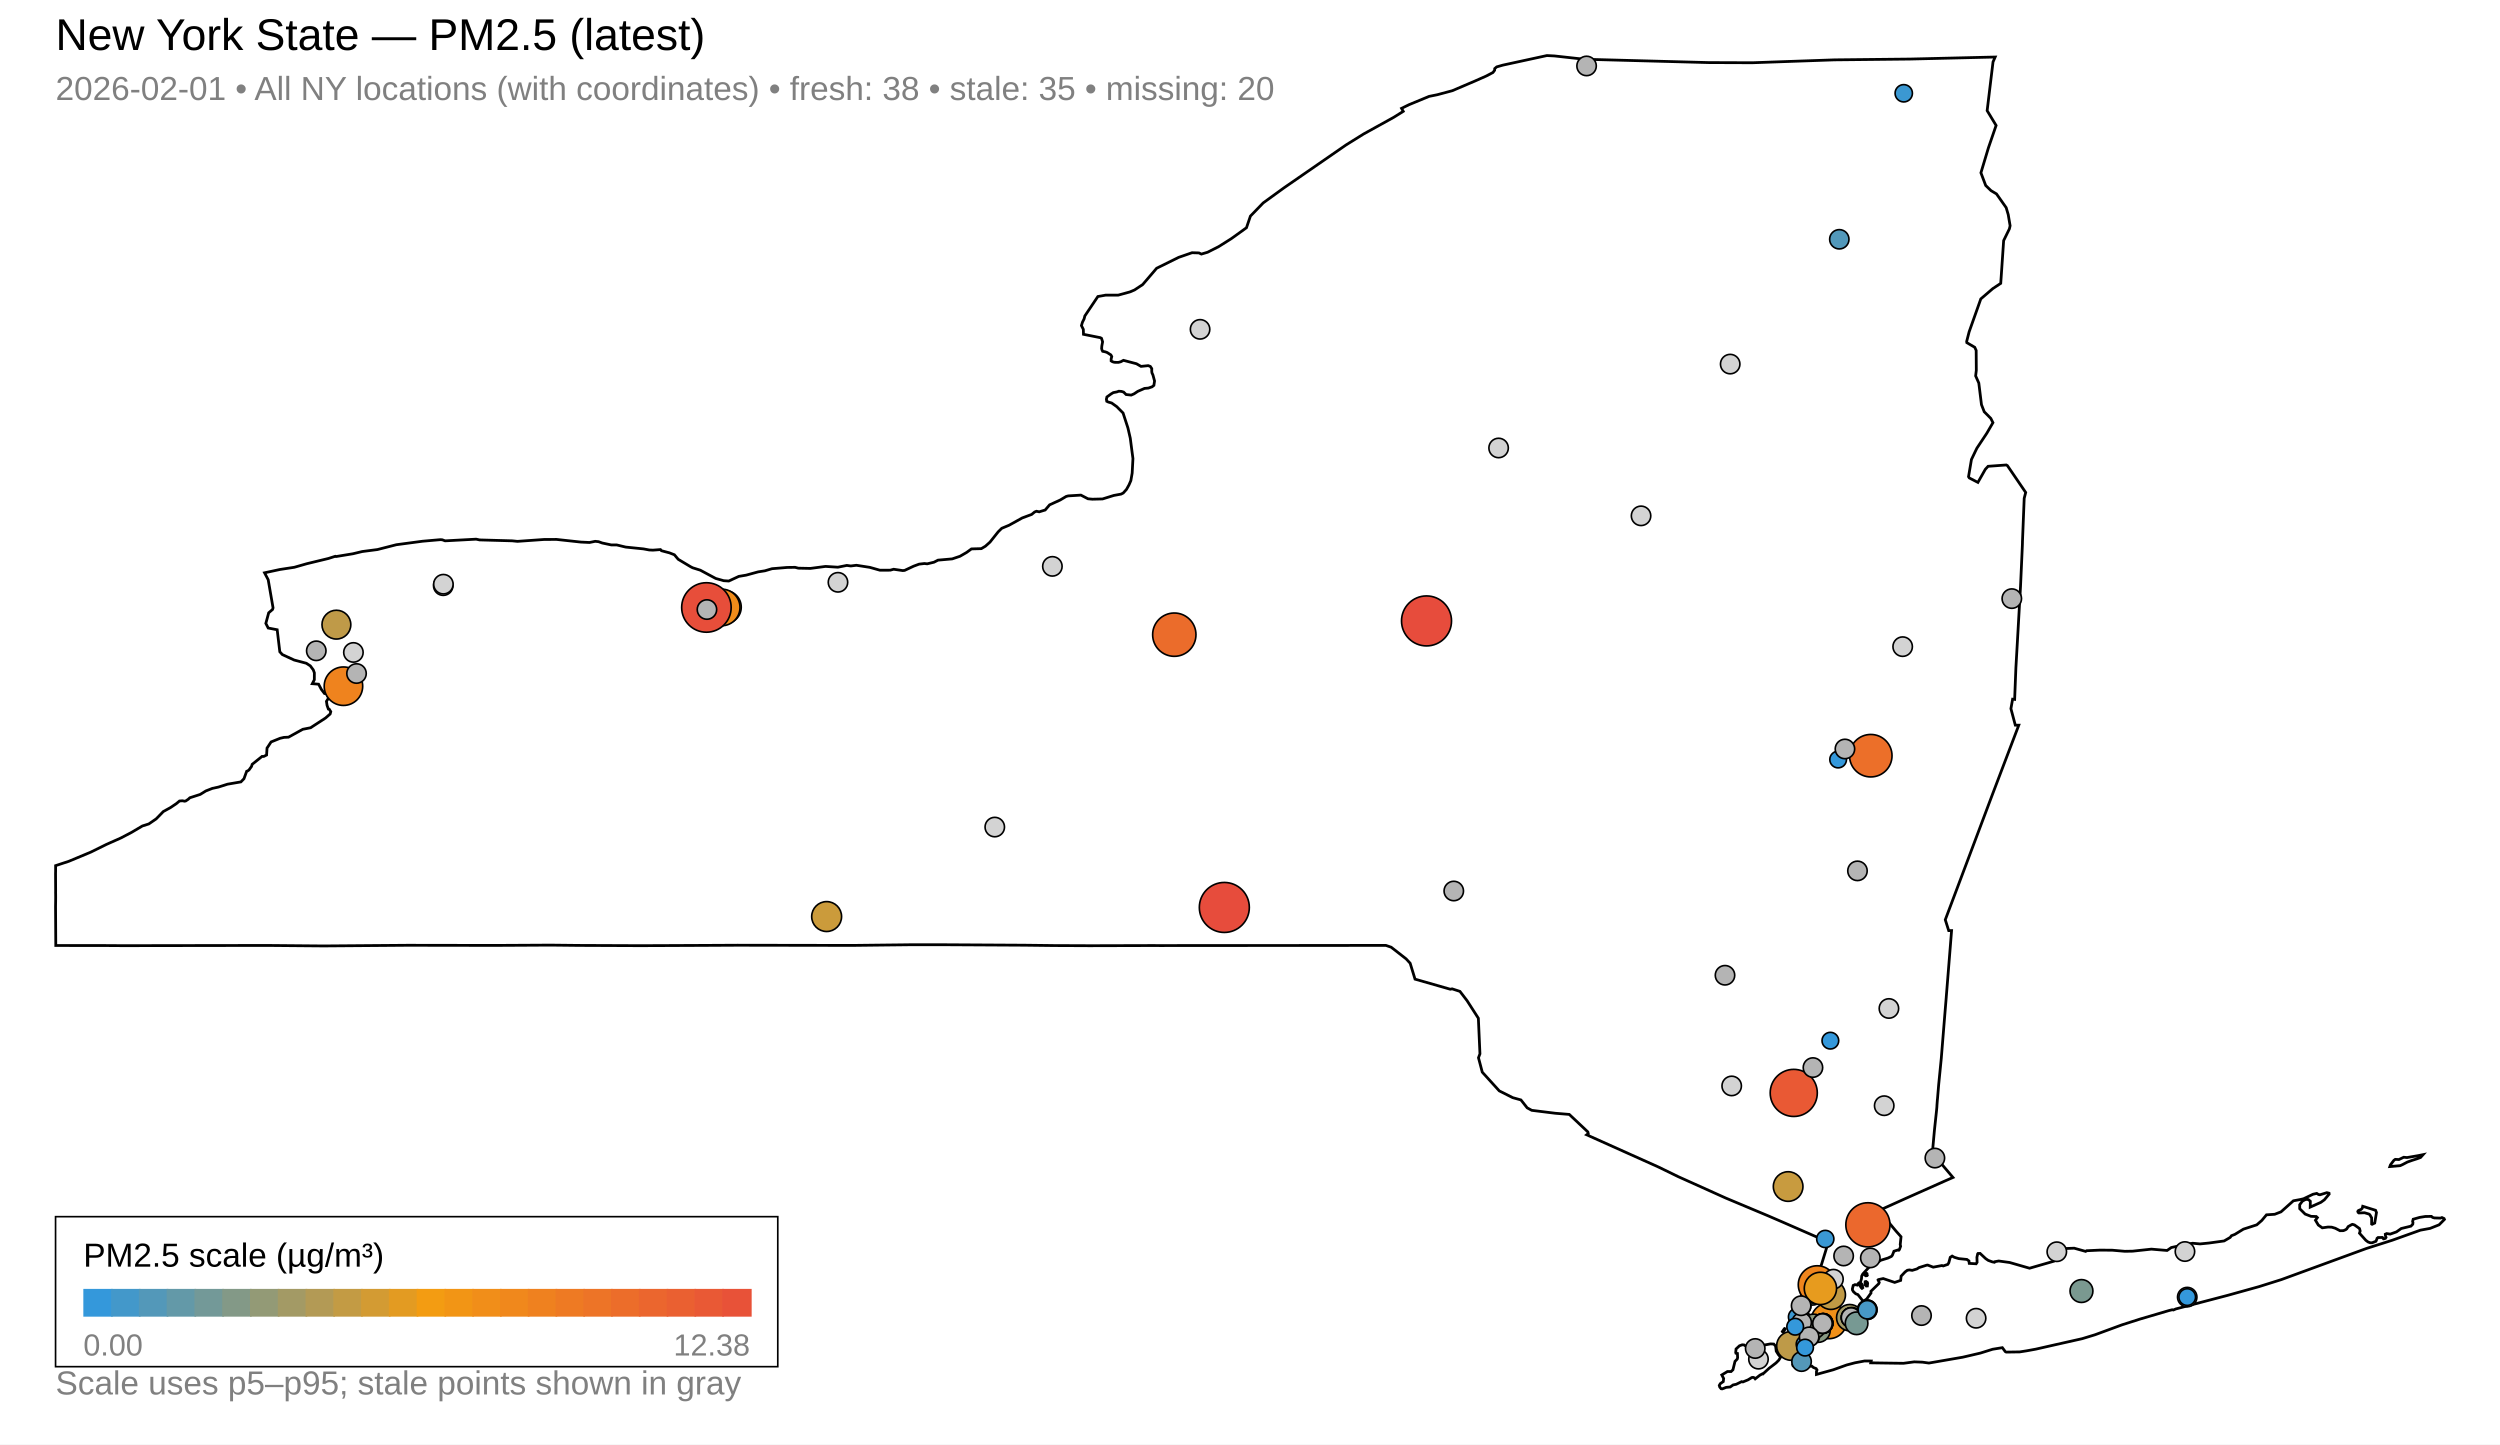
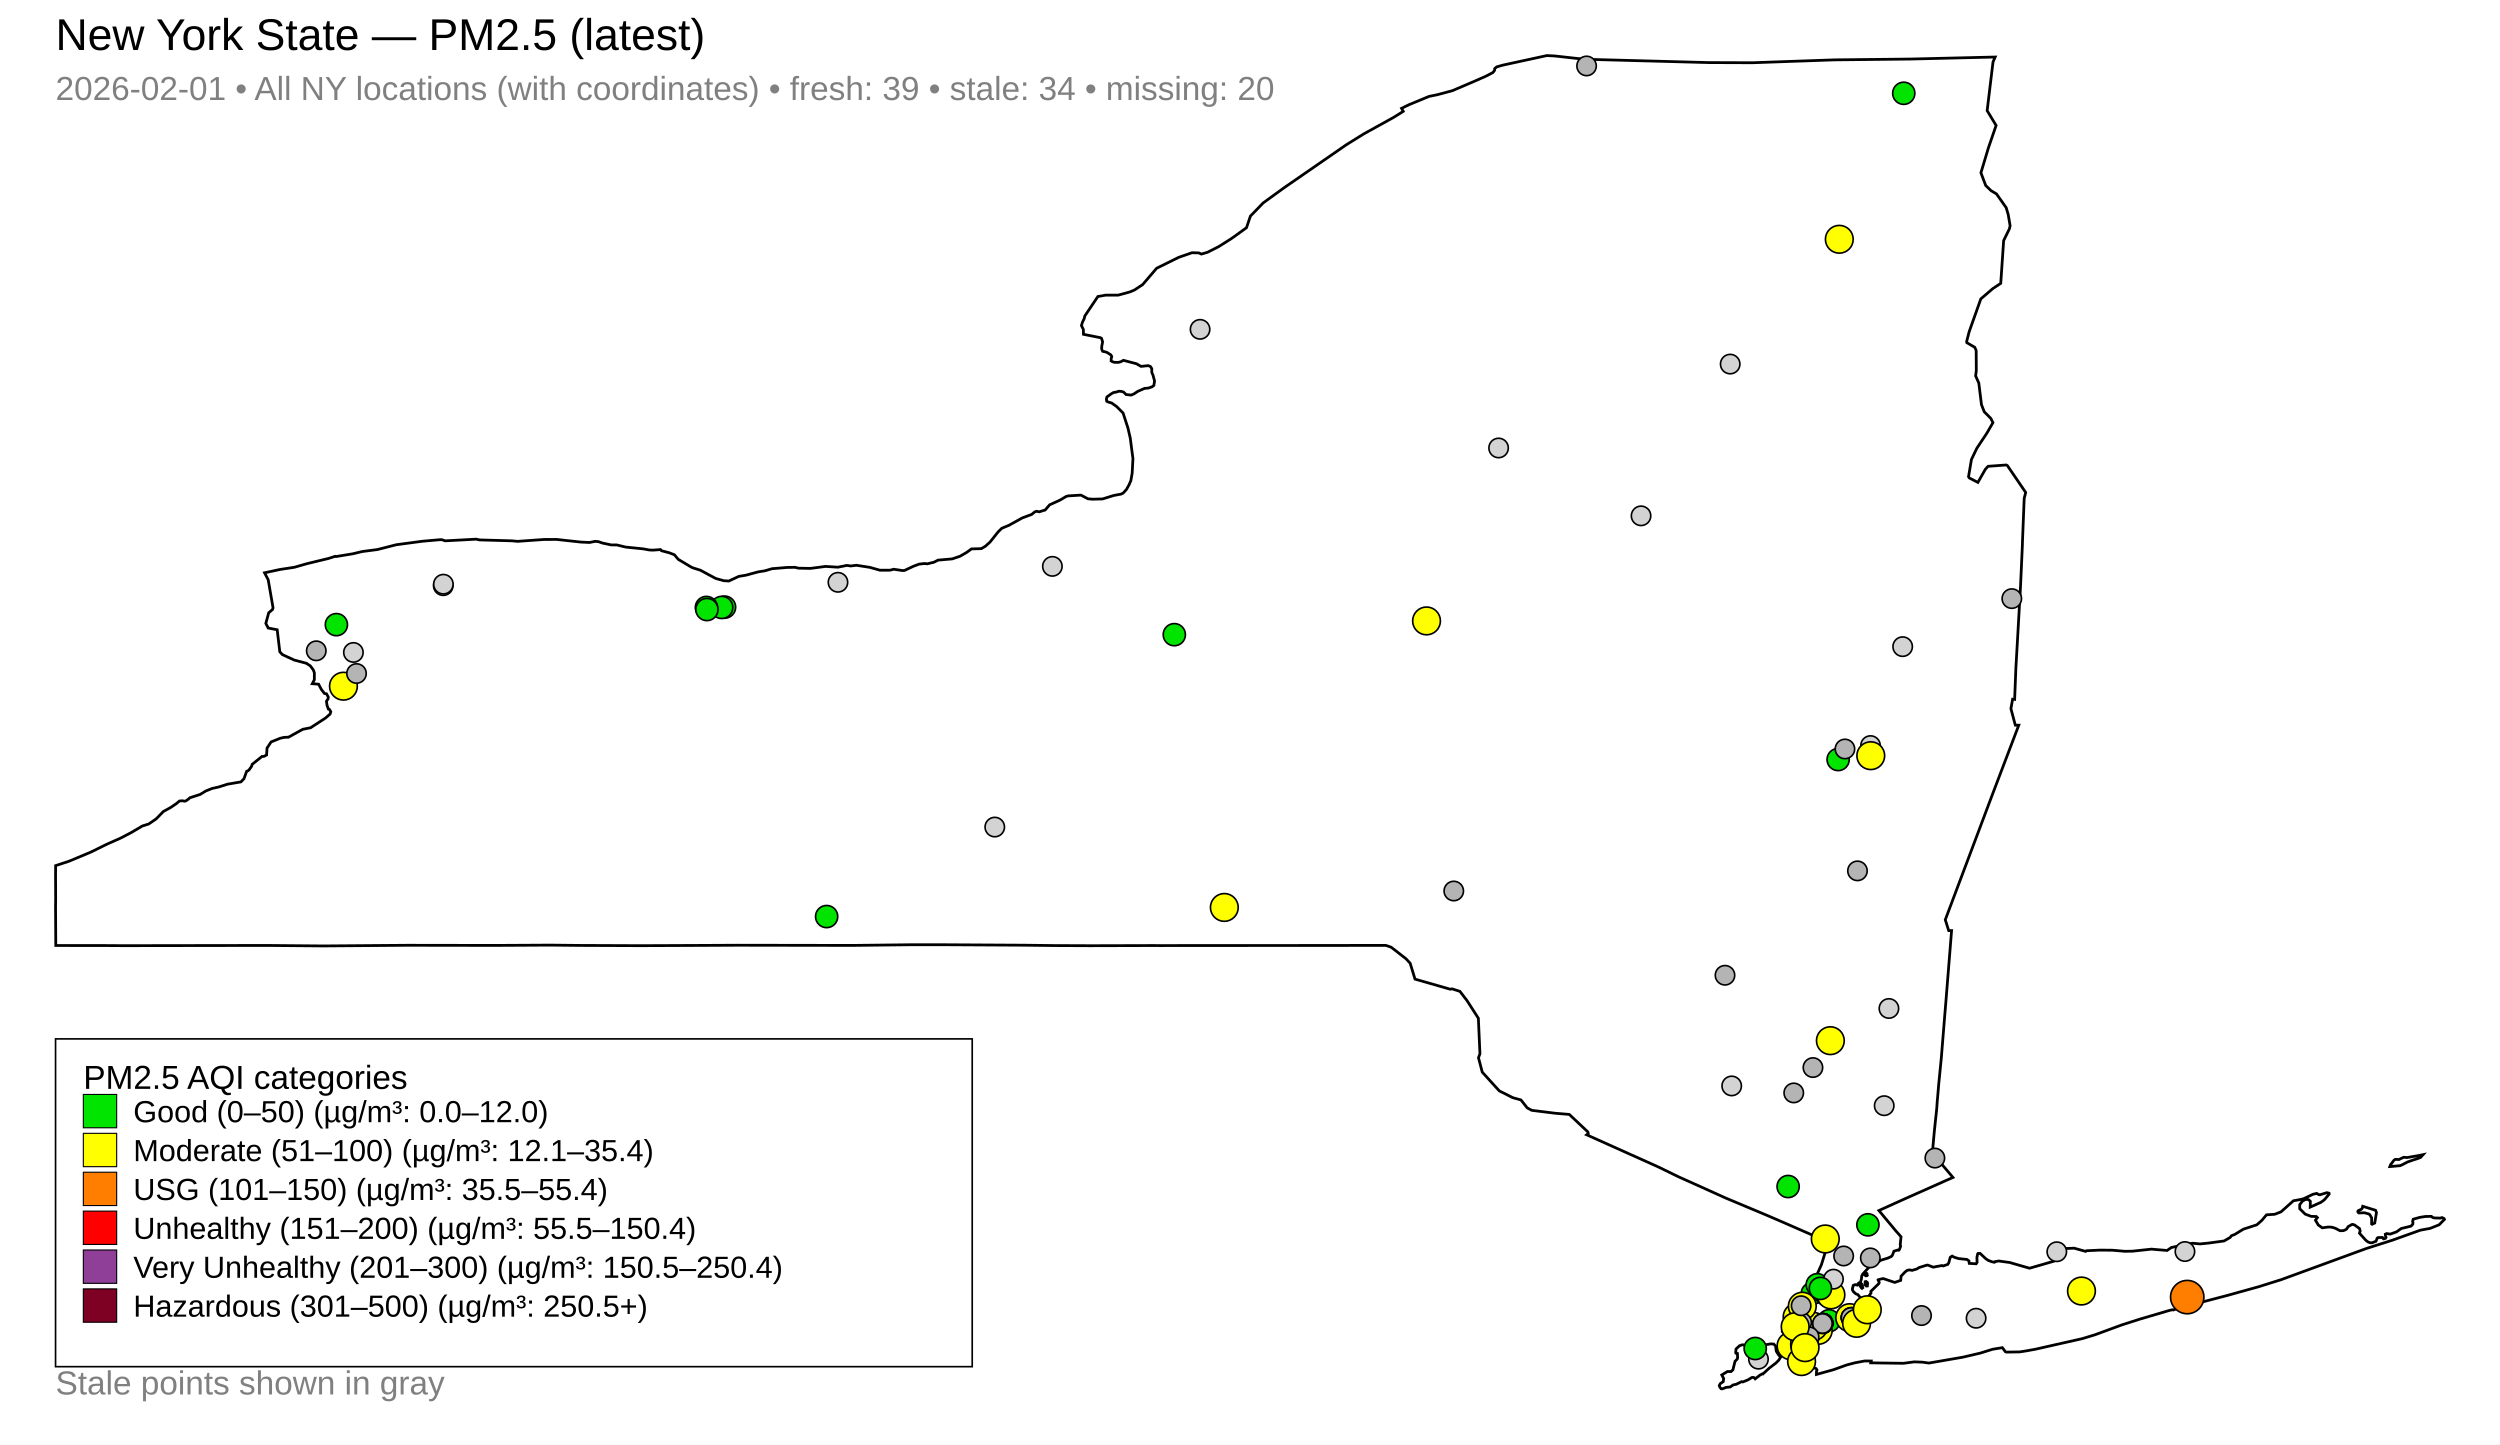
<svg xmlns="http://www.w3.org/2000/svg" width="900" height="520">
  <rect x="0" y="0" width="900" height="520" fill="white" />
  <text x="20" y="18" font-family="Arial, sans-serif" font-size="16">New York State — PM2.5 (latest)</text>
-   <text x="20" y="36" font-family="Arial, sans-serif" font-size="12" fill="gray">2026-02-01 • All NY locations (with coordinates) • fresh: 38 • stale: 35 • missing: 20</text>
+   <text x="20" y="36" font-family="Arial, sans-serif" font-size="12" fill="gray">2026-02-01 • All NY locations (with coordinates) • fresh: 39 • stale: 34 • missing: 20</text>
  <path d="M671.45,461.41 L671.76,461.32 L672.22,461.64 L672.35,461.97 L672.25,462.95 L671.86,462.98 L671.49,462.62 L671.42,461.90 L671.45,461.41 Z" fill="none" stroke="black" stroke-width="1" />
  <path d="M642.36,478.33 L642.45,478.27 L642.52,478.30 L642.67,478.45 L642.08,479.44 L641.97,479.57 L641.76,479.50 L641.65,479.36 L641.70,479.29 L642.36,478.33 Z" fill="none" stroke="black" stroke-width="1" />
  <path d="M631.09,495.85 L630.63,495.92 L629.30,496.74 L627.44,497.50 L626.99,497.39 L625.05,498.34 L623.91,498.58 L622.89,499.31 L621.43,499.45 L619.97,500.00 L619.59,499.94 L619.11,499.34 L618.94,498.75 L619.31,498.11 L620.38,497.37 L620.51,496.26 L619.84,494.98 L621.89,493.74 L623.20,493.75 L623.86,493.12 L624.60,490.10 L625.39,489.28 L625.54,488.77 L625.47,487.25 L624.94,487.17 L624.85,486.89 L624.98,485.63 L626.20,484.49 L627.20,484.13 L627.86,484.18 L628.29,484.48 L630.16,484.84 L633.73,484.48 L637.39,483.80 L638.55,483.86 L639.22,484.59 L639.45,486.43 L640.24,487.69 L641.02,488.58 L640.36,489.66 L639.38,490.65 L636.92,492.53 L634.68,494.60 L634.55,494.53 L633.57,495.05 L631.87,496.39 L631.55,496.00 L631.09,495.85 Z" fill="none" stroke="black" stroke-width="1" />
  <path d="M849.98,435.40 L850.40,435.00 L850.58,434.26 L855.20,435.70 L855.53,436.51 L854.90,440.30 L853.95,440.75 L853.79,440.66 L853.79,438.43 L853.14,437.30 L852.79,437.05 L851.24,436.59 L849.21,436.67 L848.92,436.46 L848.81,436.10 L849.05,435.78 L849.98,435.40 Z" fill="none" stroke="black" stroke-width="1" />
  <path d="M870.50,416.04 L872.32,415.67 L871.40,416.69 L870.20,417.14 L868.43,417.71 L866.65,418.34 L864.93,419.25 L864.09,419.63 L860.35,419.96 L860.56,419.36 L861.16,418.55 L861.81,417.71 L862.30,417.37 L863.61,417.44 L865.33,416.61 L866.53,416.72 L869.49,416.21 L870.50,416.04 Z" fill="none" stroke="black" stroke-width="1" />
  <path d="M672.13,458.56 L672.14,458.66 L672.14,458.72 L672.14,458.86 L672.23,459.11 L672.15,459.22 L671.72,459.30 L671.25,459.00 L671.26,458.78 L671.52,458.74 L671.57,458.43 L671.76,458.34 L672.01,458.42 L672.12,458.50 L672.13,458.56 Z" fill="none" stroke="black" stroke-width="1" />
  <path d="M711.67,111.62 L708.89,119.45 L708.00,122.91 L708.06,123.36 L710.90,125.02 L711.42,126.16 L711.47,133.32 L711.23,135.33 L712.37,137.90 L713.33,145.68 L714.32,148.22 L714.32,148.23 L716.69,150.62 L717.46,152.16 L716.34,154.09 L715.25,155.97 L711.69,161.33 L711.12,162.50 L709.72,165.42 L708.67,171.61 L708.95,172.06 L712.04,173.67 L714.72,168.95 L715.71,167.87 L722.27,167.39 L722.67,167.63 L728.86,176.71 L729.25,177.28 L728.71,179.40 L728.10,194.68 L728.09,194.76 L728.08,195.48 L728.05,196.41 L727.86,200.66 L727.39,211.06 L726.27,230.83 L725.74,240.07 L725.73,240.19 L725.72,240.42 L725.27,251.78 L724.54,251.70 L723.93,255.12 L725.51,261.06 L726.76,261.07 L722.18,273.10 L717.23,286.12 L710.91,302.93 L700.30,331.12 L701.53,335.01 L702.57,335.01 L700.65,358.95 L700.65,359.00 L700.08,365.91 L699.29,375.69 L698.86,381.02 L697.92,390.50 L697.50,395.54 L697.49,395.62 L697.48,395.72 L697.46,395.84 L697.46,395.89 L697.45,395.95 L697.30,397.94 L697.29,398.09 L697.29,398.14 L697.28,398.37 L697.27,398.55 L697.17,399.64 L697.11,400.19 L697.09,400.40 L696.44,406.47 L696.33,407.58 L695.65,415.11 L703.07,423.89 L700.16,425.16 L699.60,425.41 L688.75,430.24 L686.82,431.10 L686.00,431.46 L676.41,435.79 L680.06,440.19 L680.83,441.10 L681.61,442.05 L682.65,443.29 L684.29,445.13 L684.37,445.24 L684.08,448.06 L684.22,448.65 L683.79,449.84 L683.56,450.08 L683.30,449.97 L681.82,450.44 L681.25,451.90 L680.91,452.31 L679.66,452.90 L677.07,453.70 L675.98,454.45 L673.26,455.77 L670.59,458.65 L670.35,459.12 L670.21,459.39 L670.13,460.39 L669.78,461.51 L669.86,461.98 L670.22,462.23 L670.50,462.70 L670.50,462.99 L670.49,463.23 L670.60,463.60 L670.45,463.73 L670.31,463.82 L670.15,463.69 L669.84,463.26 L669.53,462.78 L669.70,462.27 L669.40,461.80 L669.23,461.82 L668.86,462.18 L668.61,462.63 L667.80,462.47 L667.16,462.76 L666.86,464.00 L666.90,464.43 L667.26,465.03 L668.07,465.76 L668.85,466.07 L670.08,467.63 L670.58,468.27 L671.16,468.23 L671.99,467.65 L672.01,467.64 L673.56,465.50 L673.52,464.88 L676.36,462.11 L676.53,461.69 L676.10,460.78 L676.22,460.66 L677.95,460.28 L682.09,461.67 L682.62,461.49 L684.24,460.94 L684.40,459.42 L685.84,457.89 L686.64,457.30 L687.38,457.17 L688.40,457.33 L690.11,456.81 L690.84,456.33 L693.58,455.47 L693.99,455.43 L695.96,456.18 L699.09,455.59 L699.56,455.74 L701.20,455.18 L701.51,454.68 L701.56,454.61 L702.09,452.64 L702.78,452.18 L702.84,452.21 L703.35,452.51 L703.54,452.61 L703.97,452.75 L705.14,453.10 L705.48,453.14 L705.92,453.18 L707.17,453.31 L707.99,453.39 L708.08,453.40 L708.82,453.94 L708.84,454.11 L708.93,454.82 L711.41,454.96 L711.75,454.44 L711.69,452.62 L711.97,451.37 L712.09,451.24 L712.84,451.23 L714.85,453.11 L715.77,453.74 L717.21,454.27 L717.99,454.42 L718.14,454.21 L719.54,453.96 L723.48,454.50 L723.48,454.50 L730.64,456.56 L739.37,454.04 L739.67,453.38 L739.84,451.18 L740.27,450.08 L743.57,449.47 L746.71,449.35 L750.83,450.50 L751.18,450.26 L756.02,450.04 L760.46,450.08 L764.95,450.47 L767.74,450.42 L774.50,449.69 L780.15,450.17 L781.68,449.11 L786.64,448.02 L789.37,447.57 L792.02,447.81 L795.24,447.49 L800.69,446.74 L802.85,445.48 L803.34,444.85 L804.55,444.38 L807.63,442.49 L812.44,440.94 L814.24,439.37 L815.93,437.34 L818.90,437.14 L821.17,436.26 L825.62,432.29 L828.10,431.83 L829.29,431.55 L832.69,429.93 L834.03,429.63 L834.66,430.02 L835.20,430.12 L837.67,429.36 L838.45,429.55 L838.50,429.87 L836.78,431.92 L835.52,432.84 L831.68,434.56 L831.72,432.46 L831.03,431.85 L830.34,431.77 L829.75,431.92 L828.83,432.45 L827.89,433.71 L827.90,435.13 L829.85,437.07 L831.97,437.88 L833.86,437.95 L834.26,438.34 L833.56,439.28 L834.59,441.01 L836.02,442.02 L838.12,441.73 L839.41,441.78 L840.70,442.17 L842.40,443.06 L843.63,443.03 L844.42,442.70 L844.83,442.40 L845.34,441.58 L846.64,440.84 L846.91,440.77 L847.62,440.98 L849.42,442.27 L849.66,443.16 L849.41,443.95 L851.70,446.51 L852.50,447.11 L853.25,447.39 L853.98,447.40 L855.33,446.86 L855.66,446.12 L855.74,445.80 L856.07,445.52 L857.67,445.48 L858.06,445.98 L858.15,445.97 L858.36,445.93 L858.75,445.80 L858.97,445.46 L858.75,444.81 L858.71,444.31 L859.20,444.09 L860.47,444.28 L862.73,443.48 L864.44,442.27 L867.94,441.41 L868.59,440.72 L868.67,440.13 L868.54,439.69 L868.75,438.92 L871.08,438.26 L873.13,437.93 L875.32,437.90 L875.73,438.27 L876.37,438.45 L878.55,438.52 L879.10,438.32 L879.86,438.67 L880.00,438.99 L878.08,440.93 L874.83,442.22 L871.35,442.86 L861.17,446.50 L851.91,449.45 L821.30,460.65 L813.23,463.19 L801.98,466.32 L783.30,471.22 L782.44,471.59 L781.99,471.51 L780.80,471.81 L770.46,474.85 L763.93,476.94 L754.22,480.51 L749.60,481.92 L739.78,484.13 L732.91,485.69 L729.57,486.30 L727.07,486.69 L726.81,486.69 L722.25,486.76 L721.89,486.57 L720.85,485.16 L717.35,485.73 L712.94,487.11 L709.48,487.92 L706.59,488.59 L694.41,490.70 L692.08,490.38 L689.13,490.27 L685.24,490.79 L679.31,490.71 L673.48,490.62 L673.53,490.41 L673.63,489.97 L671.28,489.95 L668.40,490.49 L667.81,490.60 L664.81,491.39 L659.97,493.12 L653.92,494.79 L653.93,493.72 L654.12,493.19 L653.80,492.69 L653.48,492.56 L652.83,492.29 L652.23,491.79 L651.22,491.87 L647.74,492.11 L646.58,492.09 L645.82,491.85 L645.49,491.67 L645.39,491.28 L646.01,490.71 L646.11,490.58 L646.63,489.96 L646.44,489.42 L645.61,488.88 L643.23,488.50 L642.49,487.59 L642.19,486.33 L642.63,485.03 L642.90,484.64 L643.31,484.03 L644.81,482.70 L644.57,480.60 L644.31,480.34 L644.19,480.22 L644.10,479.73 L644.44,479.04 L644.79,478.83 L644.97,478.16 L644.68,477.60 L644.13,477.34 L645.30,472.33 L645.80,471.59 L646.70,470.22 L647.56,468.92 L648.23,467.90 L652.43,461.52 L653.54,459.79 L654.04,459.01 L654.05,459.01 L654.69,457.56 L655.54,455.67 L655.73,455.24 L658.33,446.78 L657.39,446.77 L656.39,446.35 L642.34,440.21 L642.34,440.21 L636.74,437.79 L636.27,437.59 L623.59,432.27 L621.30,431.31 L607.02,424.88 L604.15,423.59 L597.03,420.12 L571.21,408.53 L571.77,408.09 L571.62,407.48 L564.94,401.19 L564.57,401.16 L559.87,400.77 L551.43,399.72 L549.78,398.82 L547.54,395.98 L544.57,395.15 L539.74,392.72 L533.62,385.98 L532.58,382.03 L532.25,380.80 L532.78,379.37 L532.21,366.57 L528.15,360.25 L525.58,356.90 L522.77,355.99 L522.09,356.12 L509.41,352.49 L507.66,346.77 L506.19,345.18 L500.83,341.00 L498.91,340.34 L491.03,340.35 L490.57,340.35 L486.12,340.35 L485.47,340.36 L485.40,340.37 L431.39,340.39 L431.08,340.39 L417.73,340.41 L415.79,340.40 L414.97,340.40 L413.41,340.40 L391.85,340.46 L391.18,340.45 L378.97,340.40 L378.49,340.39 L368.59,340.27 L368.53,340.27 L340.49,340.11 L338.40,340.10 L329.08,340.10 L328.96,340.11 L328.40,340.11 L327.31,340.11 L326.71,340.12 L324.20,340.15 L324.19,340.15 L319.64,340.20 L319.63,340.20 L306.90,340.35 L265.50,340.28 L254.11,340.34 L238.89,340.41 L230.96,340.44 L229.96,340.44 L208.32,340.35 L208.29,340.35 L198.12,340.24 L189.21,340.29 L178.17,340.35 L146.78,340.30 L116.53,340.54 L111.73,340.50 L97.20,340.37 L96.24,340.36 L44.33,340.44 L42.93,340.43 L36.46,340.39 L34.89,340.38 L34.89,340.39 L20.08,340.38 L20.00,326.35 L20.03,324.28 L20.04,323.01 L20.03,321.88 L20.02,321.20 L20.03,320.78 L20.00,314.47 L20.02,313.59 L20.02,311.63 L24.82,310.05 L32.70,306.76 L38.29,304.00 L43.48,301.69 L47.32,299.68 L51.26,297.35 L53.57,296.62 L56.23,294.79 L58.80,292.15 L61.36,290.74 L63.51,289.29 L64.62,288.36 L65.67,288.28 L66.45,288.43 L66.85,288.35 L67.76,287.74 L68.34,287.20 L72.08,285.99 L74.12,284.73 L76.48,283.81 L78.63,283.35 L81.89,282.31 L86.73,281.48 L87.83,280.34 L88.03,279.78 L88.81,277.65 L89.17,277.53 L89.64,277.18 L90.54,275.93 L90.79,275.15 L94.34,272.31 L94.94,272.32 L95.97,271.81 L96.13,269.31 L97.59,267.10 L100.85,265.78 L102.24,265.46 L103.87,265.38 L108.98,262.55 L111.81,261.99 L117.20,258.48 L118.85,257.03 L119.08,256.20 L118.52,255.30 L118.21,255.25 L117.74,253.94 L117.52,252.48 L118.09,251.60 L118.19,250.93 L117.53,249.76 L116.81,249.66 L115.68,248.18 L114.69,246.31 L112.43,246.13 L113.16,244.71 L113.17,242.22 L112.79,241.17 L111.73,239.73 L111.48,239.56 L110.26,238.77 L105.89,237.61 L101.65,235.65 L100.73,234.64 L99.82,226.98 L99.79,226.71 L96.55,226.09 L95.70,224.42 L96.73,220.61 L98.11,219.42 L98.30,218.83 L96.55,208.71 L95.24,206.21 L100.75,205.02 L105.97,204.22 L110.44,202.94 L118.20,201.06 L120.72,200.26 L120.96,200.36 L127.08,199.35 L130.41,198.55 L135.88,197.84 L142.68,196.10 L152.14,194.84 L158.51,194.28 L159.20,194.32 L160.22,194.70 L161.05,194.66 L171.41,194.10 L172.66,194.37 L184.42,194.70 L186.27,194.89 L195.89,194.21 L200.32,194.19 L209.12,195.15 L212.16,195.29 L212.25,195.29 L214.25,194.88 L215.47,195.00 L216.80,195.48 L220.09,196.18 L222.04,196.18 L225.25,196.95 L231.64,197.60 L233.73,197.99 L235.06,198.05 L237.77,197.85 L238.13,198.26 L240.99,199.02 L242.78,199.72 L244.16,201.35 L248.63,204.03 L249.35,204.40 L252.12,205.27 L254.96,206.80 L257.67,208.25 L260.52,209.05 L262.36,209.17 L265.97,207.50 L268.62,207.05 L272.95,205.87 L275.37,205.49 L277.93,204.73 L278.54,204.68 L279.56,204.60 L283.36,204.28 L286.24,204.24 L287.40,204.54 L291.73,204.63 L297.18,203.91 L301.64,204.19 L304.86,203.55 L306.28,203.75 L308.30,203.50 L313.14,204.25 L316.78,205.28 L320.50,205.26 L321.72,204.93 L324.99,205.41 L325.67,205.34 L328.91,203.82 L330.88,203.09 L332.77,202.87 L333.80,202.98 L336.24,202.39 L337.69,201.65 L342.80,201.20 L345.59,200.26 L347.98,198.88 L349.72,197.61 L350.65,197.58 L353.28,197.51 L354.75,196.63 L356.40,195.16 L359.33,191.47 L360.63,190.19 L362.11,189.57 L363.20,189.12 L368.02,186.45 L371.39,185.20 L372.46,184.32 L373.13,184.05 L374.11,184.26 L376.27,183.60 L377.85,181.75 L381.66,180.01 L383.82,178.72 L384.57,178.52 L389.12,178.24 L391.66,179.56 L393.25,179.71 L396.92,179.62 L400.98,178.36 L403.59,177.88 L404.37,177.48 L405.53,176.19 L406.42,174.60 L407.11,173.02 L407.58,170.32 L407.86,165.08 L407.43,161.84 L406.90,157.75 L406.05,154.06 L404.30,148.68 L402.03,146.39 L400.20,145.08 L399.02,144.75 L398.43,144.46 L398.30,143.71 L398.49,142.90 L399.19,142.40 L399.96,141.84 L400.79,141.34 L402.07,141.09 L402.77,140.84 L403.73,140.91 L404.50,141.15 L405.39,142.03 L407.24,142.23 L408.27,141.78 L409.60,140.89 L412.03,139.83 L413.42,139.71 L414.75,139.25 L415.40,138.73 L415.64,137.15 L415.05,134.99 L414.70,134.22 L414.63,133.66 L414.63,132.69 L414.11,131.91 L413.35,131.63 L410.77,131.90 L409.13,130.95 L404.44,129.72 L403.48,130.23 L402.65,130.45 L401.80,130.45 L401.14,130.42 L400.49,130.22 L400.01,129.92 L400.01,129.23 L400.23,128.35 L399.91,127.76 L398.58,126.91 L397.93,126.67 L396.96,126.47 L396.72,126.00 L396.59,125.47 L396.65,124.60 L396.94,123.06 L396.55,121.81 L396.15,121.57 L390.05,120.35 L390.00,118.58 L389.32,117.22 L389.67,116.02 L390.28,114.79 L390.55,113.73 L395.23,106.75 L398.07,106.24 L402.54,106.25 L406.75,105.10 L408.43,104.39 L411.37,102.44 L416.39,96.57 L424.32,92.65 L429.13,90.98 L431.61,91.05 L432.49,91.47 L434.73,90.81 L438.71,88.79 L443.22,85.95 L444.47,85.06 L448.73,81.98 L450.15,77.80 L454.75,73.05 L462.25,67.61 L484.59,52.17 L490.91,48.23 L501.72,42.25 L505.17,40.09 L504.56,39.01 L507.22,37.70 L514.47,34.70 L517.43,34.10 L522.81,32.66 L530.97,29.18 L535.07,27.36 L537.46,26.10 L538.06,25.30 L538.10,24.70 L538.81,24.08 L541.02,23.45 L556.89,20.00 L559.60,20.14 L567.94,21.06 L570.44,21.33 L615.11,22.53 L630.83,22.59 L643.82,22.13 L660.44,21.55 L687.64,21.26 L718.26,20.53 L717.49,22.29 L716.48,30.64 L715.37,39.83 L718.60,45.16 L715.84,53.19 L713.13,62.21 L714.85,66.77 L716.21,68.09 L716.77,68.63 L718.74,69.81 L718.74,69.81 L722.22,74.75 L722.96,77.26 L723.64,81.27 L723.38,82.39 L721.31,86.62 L720.42,99.76 L720.26,102.01 L717.42,103.89 L713.09,107.61 L711.67,111.62 Z" fill="none" stroke="black" stroke-width="1" />
  <circle cx="623.41" cy="390.93" r="3.50" fill="lightgray" stroke="black" stroke-width="0.6" />
  <circle cx="113.86" cy="234.29" r="3.50" fill="rgb(180,180,180)" stroke="black" stroke-width="0.6" />
-   <circle cx="643.73" cy="427.15" r="5.33" fill="rgb(200,155,63)" stroke="black" stroke-width="0.6" />
-   <circle cx="652.45" cy="465.63" r="4.21" fill="rgb(129,153,137)" stroke="black" stroke-width="0.6" />
-   <circle cx="645.75" cy="393.45" r="8.48" fill="rgb(233,89,52)" stroke="black" stroke-width="0.6" />
+   <circle cx="643.73" cy="427.15" r="4.00" fill="#00E400" stroke="black" stroke-width="0.6" />
+   <circle cx="652.45" cy="465.63" r="4.00" fill="#00E400" stroke="black" stroke-width="0.6" />
+   <circle cx="645.75" cy="393.45" r="3.50" fill="rgb(180,180,180)" stroke="black" stroke-width="0.6" />
  <circle cx="633.05" cy="489.30" r="3.50" fill="lightgray" stroke="black" stroke-width="0.6" />
  <circle cx="539.50" cy="161.27" r="3.50" fill="lightgray" stroke="black" stroke-width="0.6" />
  <circle cx="711.40" cy="474.57" r="3.50" fill="lightgray" stroke="black" stroke-width="0.6" />
  <circle cx="159.56" cy="210.84" r="3.50" fill="lightgray" stroke="black" stroke-width="0.6" />
  <circle cx="590.78" cy="185.70" r="3.50" fill="lightgray" stroke="black" stroke-width="0.6" />
  <circle cx="622.87" cy="131.07" r="3.50" fill="lightgray" stroke="black" stroke-width="0.6" />
  <circle cx="358.12" cy="297.74" r="3.50" fill="lightgray" stroke="black" stroke-width="0.6" />
-   <circle cx="513.55" cy="223.53" r="9.00" fill="rgb(231,76,60)" stroke="black" stroke-width="0.6" />
+   <circle cx="513.55" cy="223.53" r="5.00" fill="#FFFF00" stroke="black" stroke-width="0.6" />
  <circle cx="432.03" cy="118.56" r="3.50" fill="lightgray" stroke="black" stroke-width="0.6" />
-   <circle cx="260.84" cy="218.57" r="6.01" fill="rgb(242,155,18)" stroke="black" stroke-width="0.6" />
-   <circle cx="654.21" cy="462.50" r="6.83" fill="rgb(239,133,29)" stroke="black" stroke-width="0.6" />
-   <circle cx="657.44" cy="466.02" r="4.31" fill="rgb(135,153,131)" stroke="black" stroke-width="0.6" />
-   <circle cx="658.41" cy="475.49" r="6.44" fill="rgb(241,144,24)" stroke="black" stroke-width="0.6" />
+   <circle cx="260.84" cy="218.57" r="4.00" fill="#00E400" stroke="black" stroke-width="0.6" />
+   <circle cx="654.21" cy="462.50" r="4.00" fill="#00E400" stroke="black" stroke-width="0.6" />
+   <circle cx="657.44" cy="466.02" r="4.00" fill="#00E400" stroke="black" stroke-width="0.6" />
+   <circle cx="658.41" cy="475.49" r="4.00" fill="#00E400" stroke="black" stroke-width="0.6" />
  <circle cx="673.39" cy="268.40" r="3.50" fill="lightgray" stroke="black" stroke-width="0.6" />
  <circle cx="301.67" cy="209.63" r="3.50" fill="lightgray" stroke="black" stroke-width="0.6" />
-   <circle cx="665.90" cy="474.36" r="4.75" fill="rgb(163,154,102)" stroke="black" stroke-width="0.6" />
-   <circle cx="662.15" cy="86.14" r="3.48" fill="rgb(82,152,186)" stroke="black" stroke-width="0.6" />
-   <circle cx="672.45" cy="440.94" r="7.95" fill="rgb(235,104,45)" stroke="black" stroke-width="0.6" />
+   <circle cx="665.90" cy="474.36" r="5.00" fill="#FFFF00" stroke="black" stroke-width="0.6" />
+   <circle cx="662.15" cy="86.14" r="5.00" fill="#FFFF00" stroke="black" stroke-width="0.6" />
+   <circle cx="672.45" cy="440.94" r="4.00" fill="#00E400" stroke="black" stroke-width="0.6" />
  <circle cx="684.96" cy="232.79" r="3.50" fill="lightgray" stroke="black" stroke-width="0.6" />
  <circle cx="678.31" cy="398.05" r="3.50" fill="lightgray" stroke="black" stroke-width="0.6" />
  <circle cx="648.49" cy="475.16" r="3.50" fill="rgb(180,180,180)" stroke="black" stroke-width="0.6" />
-   <circle cx="422.75" cy="228.48" r="7.80" fill="rgb(235,108,43)" stroke="black" stroke-width="0.6" />
-   <circle cx="297.59" cy="329.96" r="5.38" fill="rgb(203,155,59)" stroke="black" stroke-width="0.6" />
-   <circle cx="749.33" cy="464.77" r="4.12" fill="rgb(122,153,144)" stroke="black" stroke-width="0.6" />
-   <circle cx="644.77" cy="484.52" r="5.18" fill="rgb(190,154,72)" stroke="black" stroke-width="0.6" />
+   <circle cx="422.75" cy="228.48" r="4.00" fill="#00E400" stroke="black" stroke-width="0.6" />
+   <circle cx="297.59" cy="329.96" r="4.00" fill="#00E400" stroke="black" stroke-width="0.6" />
+   <circle cx="749.33" cy="464.77" r="5.00" fill="#FFFF00" stroke="black" stroke-width="0.6" />
+   <circle cx="644.77" cy="484.52" r="5.00" fill="#FFFF00" stroke="black" stroke-width="0.6" />
  <circle cx="127.23" cy="234.88" r="3.50" fill="lightgray" stroke="black" stroke-width="0.6" />
-   <circle cx="673.48" cy="272.05" r="7.65" fill="rgb(236,111,41)" stroke="black" stroke-width="0.6" />
-   <circle cx="123.64" cy="247.03" r="6.93" fill="rgb(239,131,30)" stroke="black" stroke-width="0.6" />
+   <circle cx="673.48" cy="272.05" r="5.00" fill="#FFFF00" stroke="black" stroke-width="0.6" />
+   <circle cx="123.64" cy="247.03" r="5.00" fill="#FFFF00" stroke="black" stroke-width="0.6" />
  <circle cx="159.62" cy="210.31" r="3.50" fill="lightgray" stroke="black" stroke-width="0.6" />
  <circle cx="691.74" cy="473.60" r="3.50" fill="rgb(180,180,180)" stroke="black" stroke-width="0.6" />
  <circle cx="647.35" cy="476.84" r="3.50" fill="rgb(180,180,180)" stroke="black" stroke-width="0.6" />
-   <circle cx="654.57" cy="478.94" r="4.31" fill="rgb(135,153,131)" stroke="black" stroke-width="0.6" />
-   <circle cx="659.13" cy="466.16" r="5.23" fill="rgb(193,154,69)" stroke="black" stroke-width="0.6" />
+   <circle cx="654.57" cy="478.94" r="5.00" fill="#FFFF00" stroke="black" stroke-width="0.6" />
+   <circle cx="659.13" cy="466.16" r="5.00" fill="#FFFF00" stroke="black" stroke-width="0.6" />
  <circle cx="660.05" cy="460.50" r="3.50" fill="lightgray" stroke="black" stroke-width="0.6" />
  <circle cx="680.01" cy="363.05" r="3.50" fill="lightgray" stroke="black" stroke-width="0.6" />
  <circle cx="786.58" cy="450.55" r="3.50" fill="lightgray" stroke="black" stroke-width="0.6" />
  <circle cx="571.17" cy="23.74" r="3.50" fill="rgb(180,180,180)" stroke="black" stroke-width="0.6" />
  <circle cx="740.45" cy="450.63" r="3.50" fill="lightgray" stroke="black" stroke-width="0.6" />
  <circle cx="128.35" cy="242.46" r="3.50" fill="rgb(180,180,180)" stroke="black" stroke-width="0.6" />
  <circle cx="378.86" cy="203.89" r="3.50" fill="lightgray" stroke="black" stroke-width="0.6" />
  <circle cx="666.63" cy="474.18" r="3.50" fill="rgb(180,180,180)" stroke="black" stroke-width="0.6" />
-   <circle cx="259.81" cy="218.68" r="6.59" fill="rgb(240,140,26)" stroke="black" stroke-width="0.6" />
-   <circle cx="655.35" cy="463.83" r="5.81" fill="rgb(231,155,30)" stroke="black" stroke-width="0.6" />
-   <circle cx="631.88" cy="485.46" r="3.50" fill="rgb(180,180,180)" stroke="black" stroke-width="0.6" />
+   <circle cx="259.81" cy="218.68" r="4.00" fill="#00E400" stroke="black" stroke-width="0.6" />
+   <circle cx="655.35" cy="463.83" r="4.00" fill="#00E400" stroke="black" stroke-width="0.6" />
+   <circle cx="631.88" cy="485.46" r="4.00" fill="#00E400" stroke="black" stroke-width="0.6" />
  <circle cx="673.32" cy="452.85" r="3.50" fill="rgb(180,180,180)" stroke="black" stroke-width="0.6" />
  <circle cx="651.55" cy="480.96" r="3.50" fill="rgb(180,180,180)" stroke="black" stroke-width="0.6" />
  <circle cx="523.36" cy="320.76" r="3.50" fill="rgb(180,180,180)" stroke="black" stroke-width="0.6" />
  <circle cx="672.22" cy="471.51" r="3.50" fill="rgb(180,180,180)" stroke="black" stroke-width="0.6" />
  <circle cx="666.37" cy="474.31" r="3.50" fill="rgb(180,180,180)" stroke="black" stroke-width="0.6" />
  <circle cx="672.22" cy="471.51" r="3.50" fill="rgb(180,180,180)" stroke="black" stroke-width="0.6" />
-   <circle cx="685.35" cy="33.58" r="3.12" fill="rgb(59,152,210)" stroke="black" stroke-width="0.6" />
-   <circle cx="254.31" cy="218.69" r="8.91" fill="rgb(231,78,58)" stroke="black" stroke-width="0.6" />
+   <circle cx="685.35" cy="33.58" r="4.00" fill="#00E400" stroke="black" stroke-width="0.6" />
+   <circle cx="254.31" cy="218.69" r="4.00" fill="#00E400" stroke="black" stroke-width="0.6" />
  <circle cx="666.34" cy="474.37" r="3.50" fill="rgb(180,180,180)" stroke="black" stroke-width="0.6" />
  <circle cx="666.37" cy="474.31" r="3.50" fill="rgb(180,180,180)" stroke="black" stroke-width="0.6" />
-   <circle cx="646.96" cy="474.10" r="3.13" fill="rgb(60,152,210)" stroke="black" stroke-width="0.6" />
+   <circle cx="646.96" cy="474.10" r="5.00" fill="#FFFF00" stroke="black" stroke-width="0.6" />
  <circle cx="652.66" cy="384.32" r="3.50" fill="rgb(180,180,180)" stroke="black" stroke-width="0.6" />
-   <circle cx="657.10" cy="446.03" r="3.10" fill="rgb(58,152,212)" stroke="black" stroke-width="0.6" />
-   <circle cx="652.89" cy="477.50" r="4.41" fill="rgb(141,153,124)" stroke="black" stroke-width="0.6" />
-   <circle cx="121.10" cy="224.87" r="5.19" fill="rgb(191,154,72)" stroke="black" stroke-width="0.6" />
-   <circle cx="648.56" cy="490.16" r="3.51" fill="rgb(84,152,185)" stroke="black" stroke-width="0.6" />
+   <circle cx="657.10" cy="446.03" r="5.00" fill="#FFFF00" stroke="black" stroke-width="0.6" />
+   <circle cx="652.89" cy="477.50" r="5.00" fill="#FFFF00" stroke="black" stroke-width="0.6" />
+   <circle cx="121.10" cy="224.87" r="4.00" fill="#00E400" stroke="black" stroke-width="0.6" />
+   <circle cx="648.56" cy="490.16" r="5.00" fill="#FFFF00" stroke="black" stroke-width="0.6" />
  <circle cx="656.29" cy="476.41" r="3.50" fill="rgb(180,180,180)" stroke="black" stroke-width="0.6" />
  <circle cx="656.29" cy="476.43" r="3.50" fill="rgb(180,180,180)" stroke="black" stroke-width="0.6" />
  <circle cx="656.31" cy="476.41" r="3.50" fill="rgb(180,180,180)" stroke="black" stroke-width="0.6" />
  <circle cx="656.37" cy="476.36" r="3.50" fill="rgb(180,180,180)" stroke="black" stroke-width="0.6" />
  <circle cx="656.16" cy="476.60" r="3.50" fill="rgb(180,180,180)" stroke="black" stroke-width="0.6" />
  <circle cx="656.27" cy="476.40" r="3.50" fill="rgb(180,180,180)" stroke="black" stroke-width="0.6" />
  <circle cx="656.09" cy="476.47" r="3.50" fill="rgb(180,180,180)" stroke="black" stroke-width="0.6" />
-   <circle cx="668.37" cy="476.39" r="4.07" fill="rgb(119,153,147)" stroke="black" stroke-width="0.6" />
-   <circle cx="440.76" cy="326.68" r="9.00" fill="rgb(231,76,60)" stroke="black" stroke-width="0.6" />
-   <circle cx="648.83" cy="470.23" r="3.09" fill="rgb(57,152,212)" stroke="black" stroke-width="0.6" />
-   <circle cx="672.22" cy="471.51" r="3.30" fill="rgb(71,152,198)" stroke="black" stroke-width="0.6" />
+   <circle cx="668.37" cy="476.39" r="5.00" fill="#FFFF00" stroke="black" stroke-width="0.6" />
+   <circle cx="440.76" cy="326.68" r="5.00" fill="#FFFF00" stroke="black" stroke-width="0.6" />
+   <circle cx="648.83" cy="470.23" r="5.00" fill="#FFFF00" stroke="black" stroke-width="0.6" />
+   <circle cx="672.22" cy="471.51" r="5.00" fill="#FFFF00" stroke="black" stroke-width="0.6" />
  <circle cx="724.25" cy="215.50" r="3.50" fill="rgb(180,180,180)" stroke="black" stroke-width="0.6" />
  <circle cx="668.69" cy="313.51" r="3.50" fill="rgb(180,180,180)" stroke="black" stroke-width="0.6" />
  <circle cx="648.60" cy="476.10" r="3.50" fill="rgb(180,180,180)" stroke="black" stroke-width="0.6" />
-   <circle cx="661.73" cy="273.43" r="3.00" fill="rgb(52,152,219)" stroke="black" stroke-width="0.6" />
-   <circle cx="649.63" cy="483.92" r="3.00" fill="rgb(52,152,219)" stroke="black" stroke-width="0.6" />
-   <circle cx="658.93" cy="374.64" r="3.00" fill="rgb(52,152,219)" stroke="black" stroke-width="0.6" />
+   <circle cx="661.73" cy="273.43" r="4.00" fill="#00E400" stroke="black" stroke-width="0.6" />
+   <circle cx="649.63" cy="483.92" r="5.00" fill="#FFFF00" stroke="black" stroke-width="0.6" />
+   <circle cx="658.93" cy="374.64" r="5.00" fill="#FFFF00" stroke="black" stroke-width="0.6" />
  <circle cx="696.56" cy="416.90" r="3.50" fill="rgb(180,180,180)" stroke="black" stroke-width="0.6" />
  <circle cx="787.40" cy="466.95" r="3.50" fill="rgb(180,180,180)" stroke="black" stroke-width="0.6" />
  <circle cx="664.18" cy="269.63" r="3.50" fill="rgb(180,180,180)" stroke="black" stroke-width="0.6" />
  <circle cx="621.00" cy="351.09" r="3.50" fill="rgb(180,180,180)" stroke="black" stroke-width="0.6" />
-   <circle cx="254.50" cy="219.43" r="3.50" fill="rgb(180,180,180)" stroke="black" stroke-width="0.6" />
+   <circle cx="254.50" cy="219.43" r="4.00" fill="#00E400" stroke="black" stroke-width="0.6" />
  <circle cx="651.28" cy="481.27" r="3.50" fill="rgb(180,180,180)" stroke="black" stroke-width="0.6" />
-   <circle cx="787.40" cy="466.95" r="3.00" fill="rgb(52,152,219)" stroke="black" stroke-width="0.6" />
+   <circle cx="787.40" cy="466.95" r="6.00" fill="#FF7E00" stroke="black" stroke-width="0.6" />
  <circle cx="663.71" cy="452.15" r="3.50" fill="rgb(180,180,180)" stroke="black" stroke-width="0.6" />
-   <circle cx="646.26" cy="477.62" r="3.00" fill="rgb(52,152,219)" stroke="black" stroke-width="0.6" />
-   <circle cx="649.82" cy="485.14" r="3.00" fill="rgb(52,152,219)" stroke="black" stroke-width="0.6" />
+   <circle cx="646.26" cy="477.62" r="5.00" fill="#FFFF00" stroke="black" stroke-width="0.6" />
+   <circle cx="649.82" cy="485.14" r="5.00" fill="#FFFF00" stroke="black" stroke-width="0.6" />
  <circle cx="648.41" cy="470.06" r="3.50" fill="rgb(180,180,180)" stroke="black" stroke-width="0.6" />
-   <rect x="20" y="438" width="260" height="54" fill="white" stroke="black" stroke-width="0.6" />
-   <text x="30" y="456" font-family="Arial, sans-serif" font-size="12">PM2.5 scale (µg/m³)</text>
-   <rect x="30.00" y="464.00" width="10.60" height="10" fill="rgb(52,152,219)" stroke="none" />
-   <rect x="40.00" y="464.00" width="10.60" height="10" fill="rgb(67,152,202)" stroke="none" />
-   <rect x="50.00" y="464.00" width="10.60" height="10" fill="rgb(83,152,185)" stroke="none" />
-   <rect x="60.00" y="464.00" width="10.60" height="10" fill="rgb(99,153,168)" stroke="none" />
-   <rect x="70.00" y="464.00" width="10.60" height="10" fill="rgb(115,153,152)" stroke="none" />
-   <rect x="80.00" y="464.00" width="10.60" height="10" fill="rgb(131,153,135)" stroke="none" />
-   <rect x="90.00" y="464.00" width="10.60" height="10" fill="rgb(147,154,118)" stroke="none" />
-   <rect x="100.00" y="464.00" width="10.60" height="10" fill="rgb(163,154,101)" stroke="none" />
-   <rect x="110.00" y="464.00" width="10.60" height="10" fill="rgb(179,154,85)" stroke="none" />
-   <rect x="120.00" y="464.00" width="10.60" height="10" fill="rgb(195,155,68)" stroke="none" />
-   <rect x="130.00" y="464.00" width="10.60" height="10" fill="rgb(211,155,51)" stroke="none" />
-   <rect x="140.00" y="464.00" width="10.60" height="10" fill="rgb(227,155,34)" stroke="none" />
-   <rect x="150.00" y="464.00" width="10.60" height="10" fill="rgb(243,156,18)" stroke="none" />
-   <rect x="160.00" y="464.00" width="10.60" height="10" fill="rgb(242,149,21)" stroke="none" />
-   <rect x="170.00" y="464.00" width="10.60" height="10" fill="rgb(241,142,25)" stroke="none" />
-   <rect x="180.00" y="464.00" width="10.60" height="10" fill="rgb(240,136,28)" stroke="none" />
-   <rect x="190.00" y="464.00" width="10.60" height="10" fill="rgb(239,129,31)" stroke="none" />
-   <rect x="200.00" y="464.00" width="10.60" height="10" fill="rgb(238,122,35)" stroke="none" />
-   <rect x="210.00" y="464.00" width="10.60" height="10" fill="rgb(237,116,39)" stroke="none" />
-   <rect x="220.00" y="464.00" width="10.60" height="10" fill="rgb(236,109,42)" stroke="none" />
-   <rect x="230.00" y="464.00" width="10.60" height="10" fill="rgb(235,102,46)" stroke="none" />
-   <rect x="240.00" y="464.00" width="10.60" height="10" fill="rgb(234,96,49)" stroke="none" />
-   <rect x="250.00" y="464.00" width="10.60" height="10" fill="rgb(233,89,53)" stroke="none" />
-   <rect x="260.00" y="464.00" width="10.60" height="10" fill="rgb(232,82,56)" stroke="none" />
-   <text x="30.00" y="488" font-family="Arial, sans-serif" font-size="11" fill="gray">0.00</text>
-   <text x="270.00" y="488" font-family="Arial, sans-serif" font-size="11" fill="gray" text-anchor="end">12.38</text>
-   <text x="20" y="502" font-family="Arial, sans-serif" font-size="12" fill="gray">Scale uses p5–p95; stale points shown in gray</text>
+   <rect x="20" y="374" width="330" height="118" fill="white" stroke="black" stroke-width="0.6" />
+   <text x="30" y="392" font-family="Arial, sans-serif" font-size="12">PM2.5 AQI categories</text>
+   <rect x="30" y="394" width="12" height="12" fill="#00E400" stroke="black" stroke-width="0.4" />
+   <text x="48" y="404" font-family="Arial, sans-serif" font-size="11">Good (0–50)  (µg/m³: 0.0–12.0)</text>
+   <rect x="30" y="408" width="12" height="12" fill="#FFFF00" stroke="black" stroke-width="0.4" />
+   <text x="48" y="418" font-family="Arial, sans-serif" font-size="11">Moderate (51–100)  (µg/m³: 12.1–35.4)</text>
+   <rect x="30" y="422" width="12" height="12" fill="#FF7E00" stroke="black" stroke-width="0.4" />
+   <text x="48" y="432" font-family="Arial, sans-serif" font-size="11">USG (101–150)  (µg/m³: 35.5–55.4)</text>
+   <rect x="30" y="436" width="12" height="12" fill="#FF0000" stroke="black" stroke-width="0.4" />
+   <text x="48" y="446" font-family="Arial, sans-serif" font-size="11">Unhealthy (151–200)  (µg/m³: 55.5–150.4)</text>
+   <rect x="30" y="450" width="12" height="12" fill="#8F3F97" stroke="black" stroke-width="0.4" />
+   <text x="48" y="460" font-family="Arial, sans-serif" font-size="11">Very Unhealthy (201–300)  (µg/m³: 150.5–250.4)</text>
+   <rect x="30" y="464" width="12" height="12" fill="#7E0023" stroke="black" stroke-width="0.4" />
+   <text x="48" y="474" font-family="Arial, sans-serif" font-size="11">Hazardous (301–500)  (µg/m³: 250.5+)</text>
+   <text x="20" y="502" font-family="Arial, sans-serif" font-size="12" fill="gray">Stale points shown in gray</text>
</svg>
